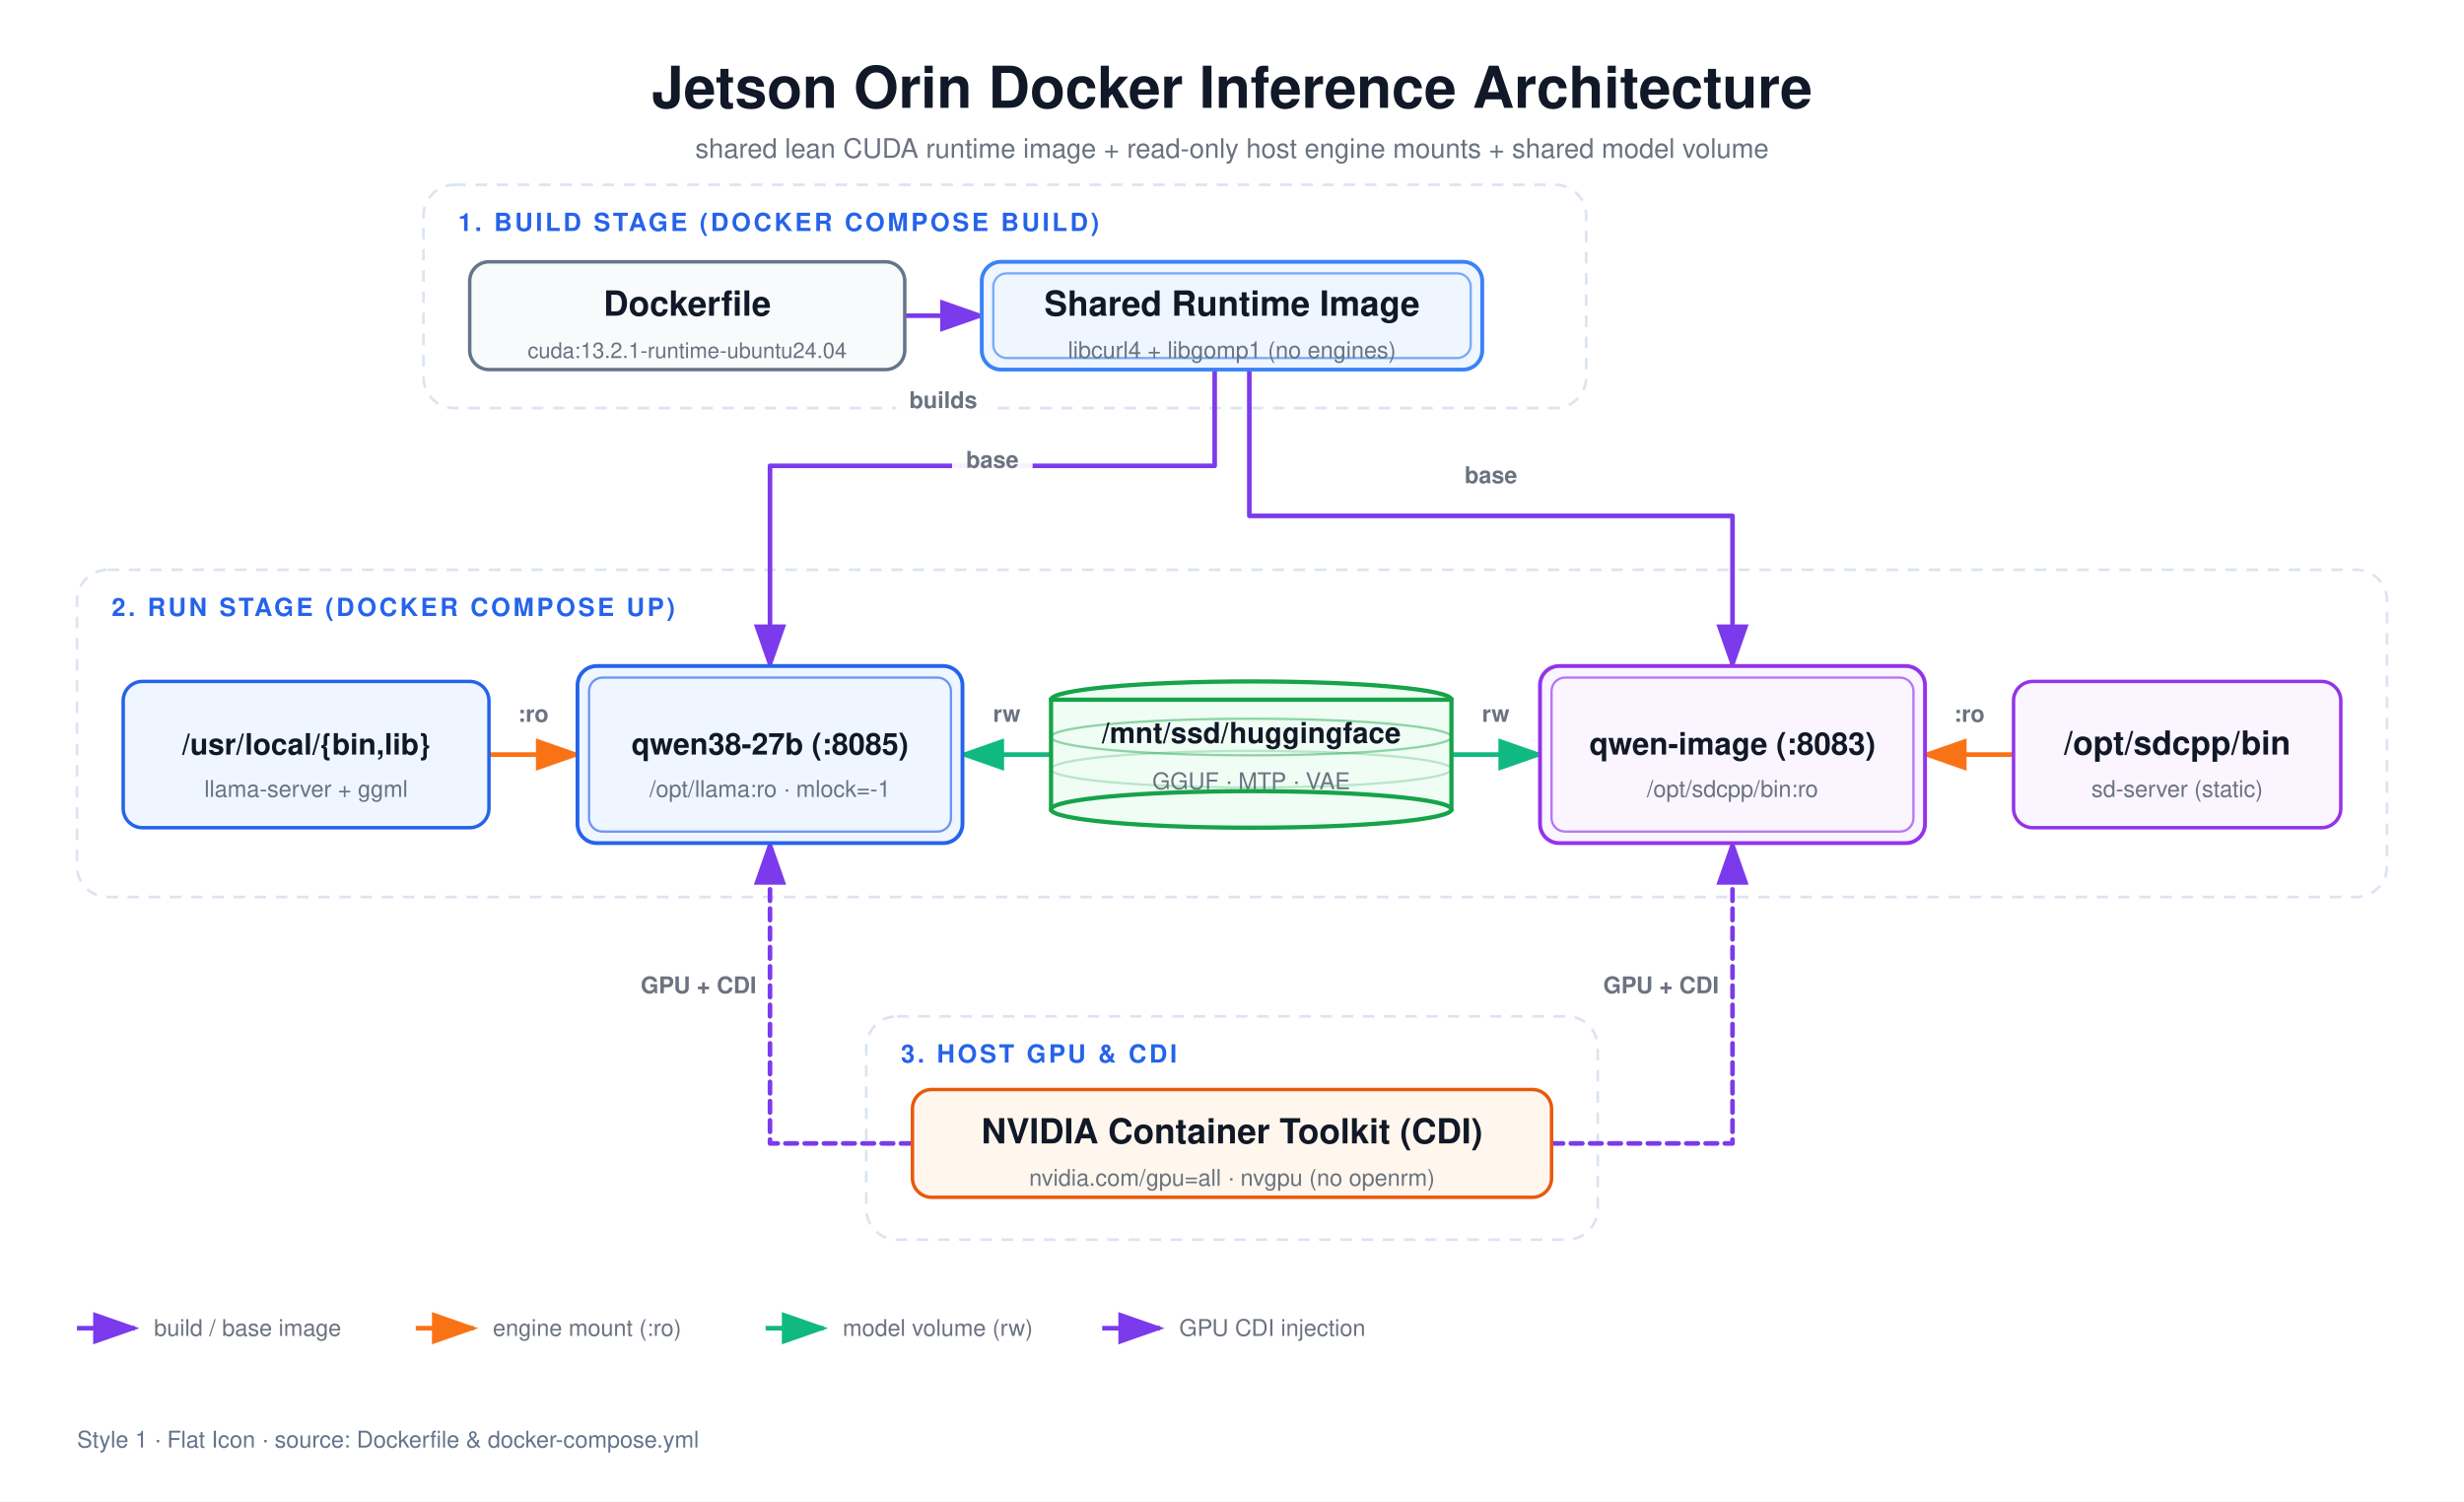
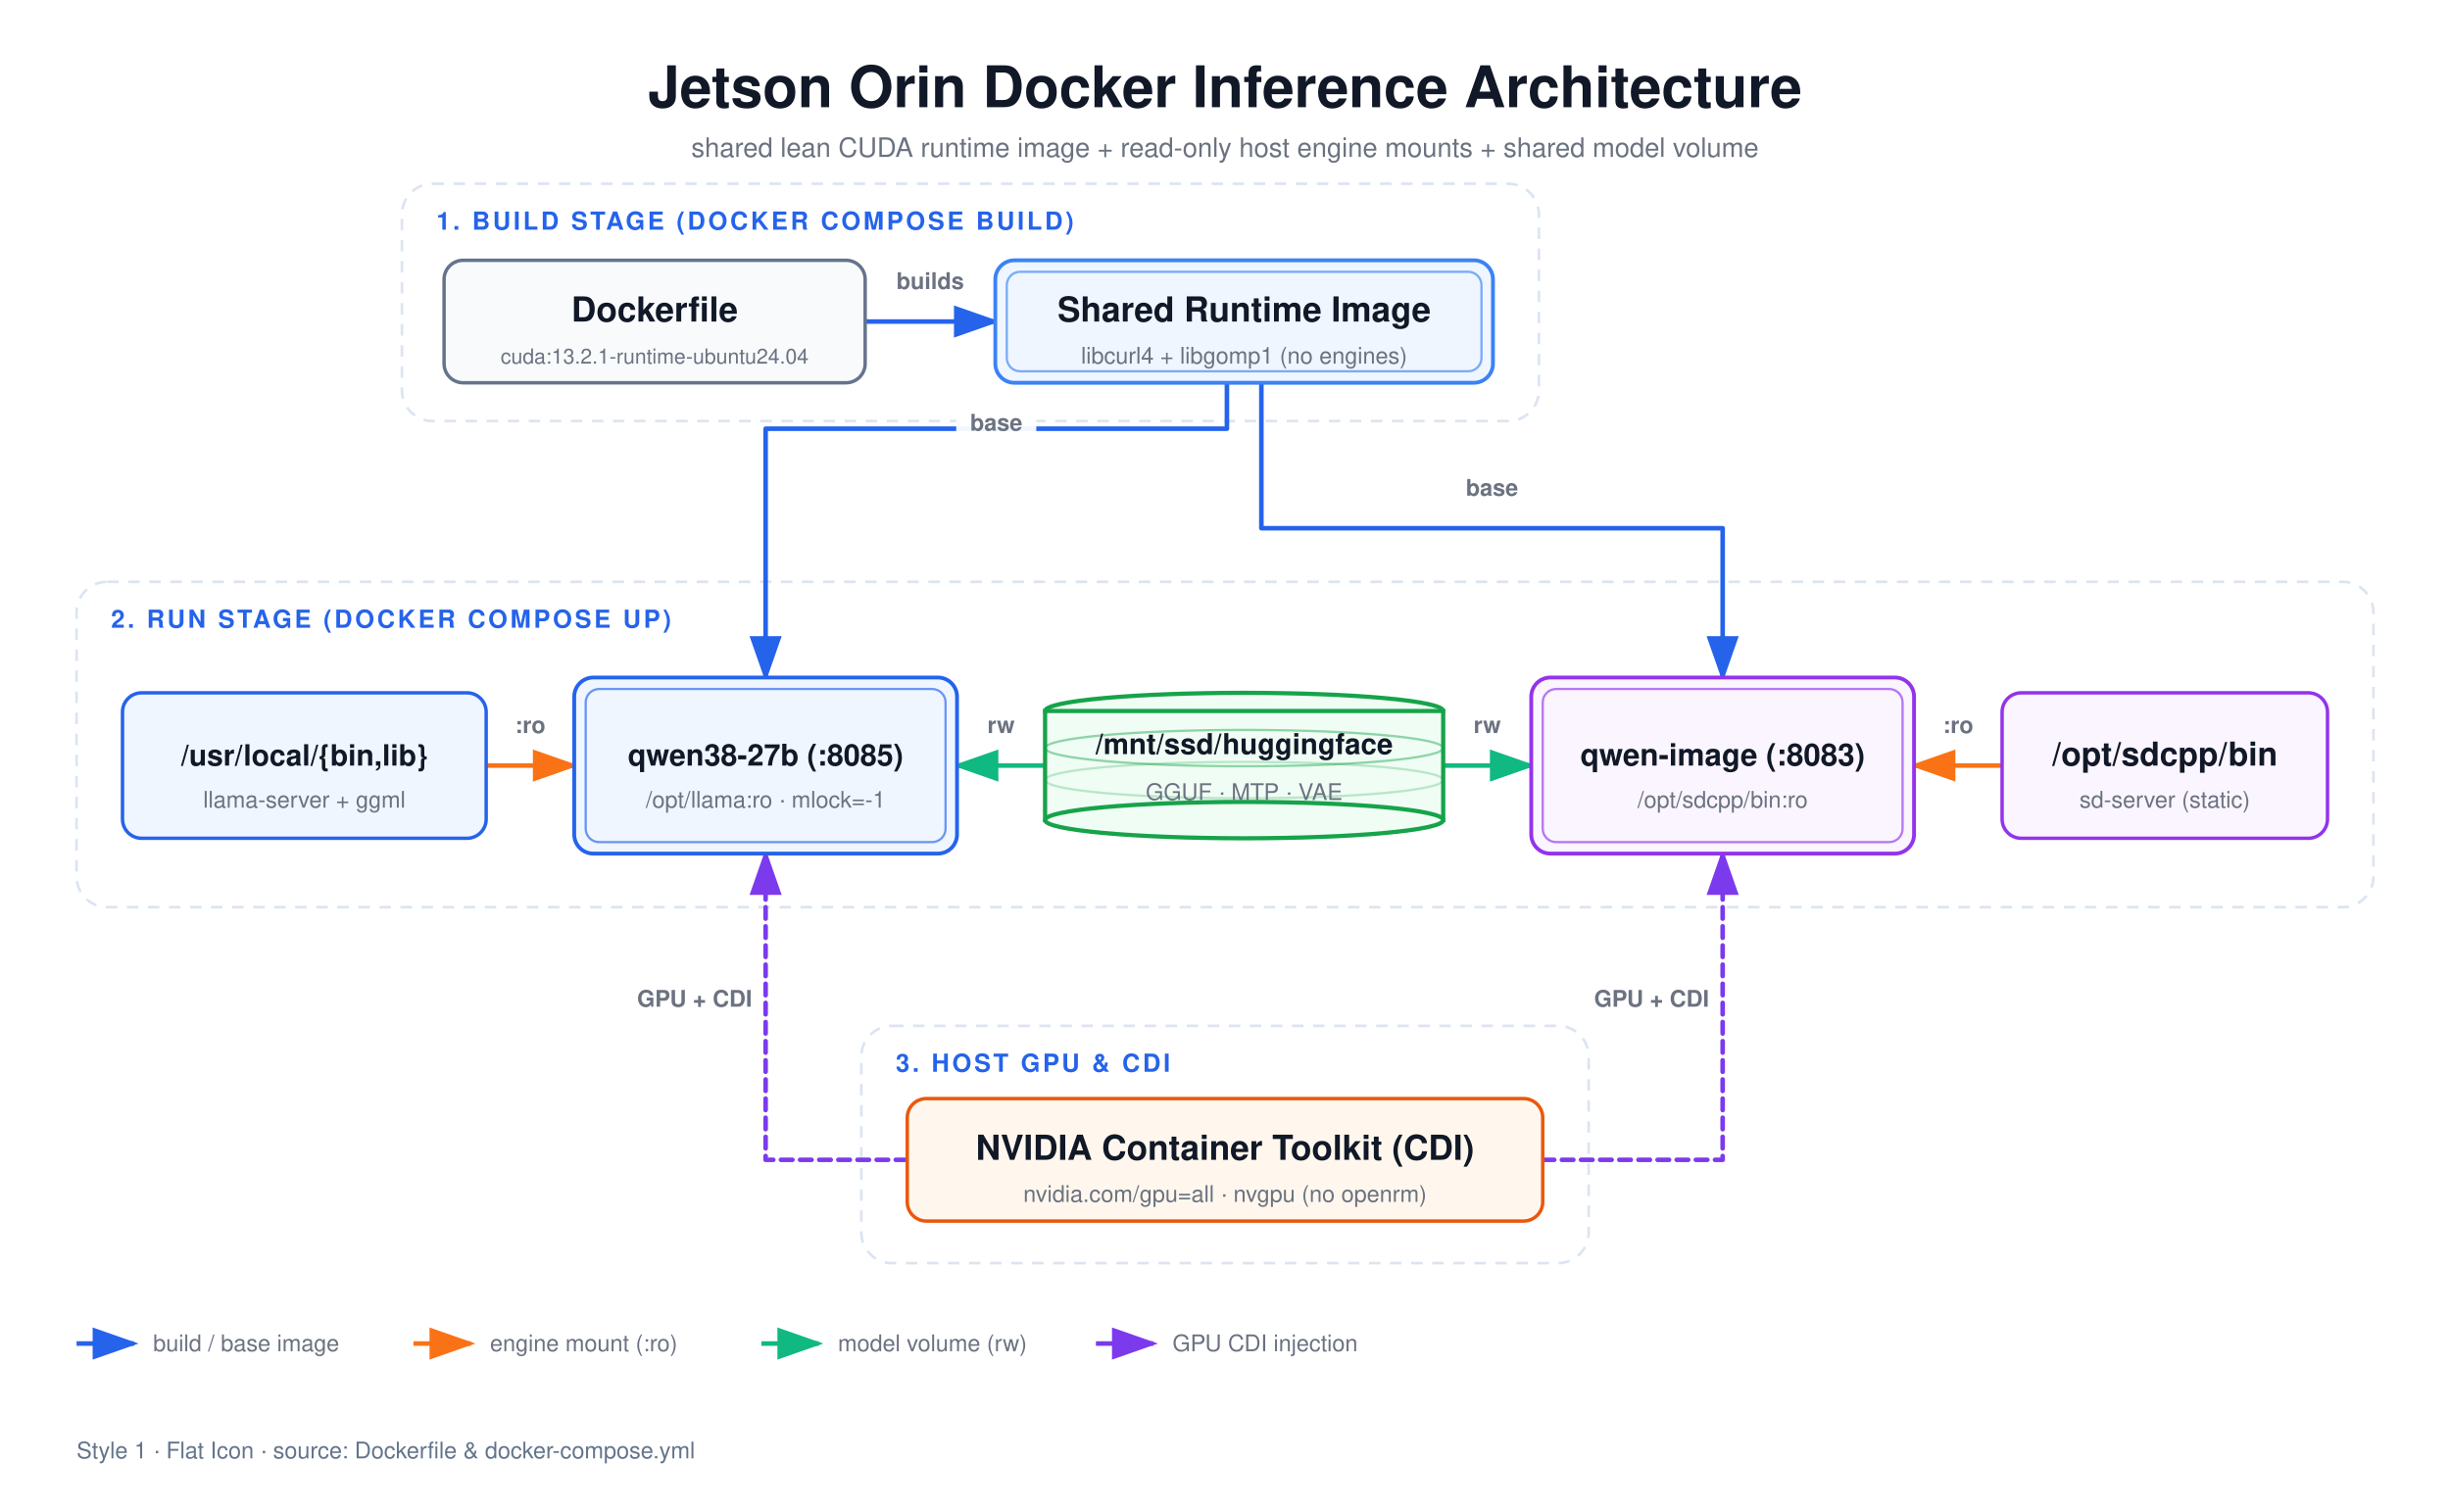
- <svg xmlns="http://www.w3.org/2000/svg" viewBox="0 0 1280 780" width="1280" height="780" data-generator="fireworks-tech-graph" data-schema-version="1" data-text-metrics="heuristic-v1" data-style-id="1" data-visual-theme="Flat Icon" data-diagram-type="architecture" data-motion-scene="" data-semantic-profile="generic" data-semantic-valid="true" data-quality-profile="showcase" data-max-bends-per-edge="2" data-max-total-bends="8" data-max-route-stretch="1.35" data-max-bridged-crossings="0" data-min-node-gap="40.0" data-min-container-gutter="20.0" data-min-label-clearance="4.0" data-min-segment-length="16.0">
+ <svg xmlns="http://www.w3.org/2000/svg" viewBox="0 0 1280 790" width="1280" height="790" data-generator="fireworks-tech-graph" data-schema-version="1" data-text-metrics="heuristic-v1" data-style-id="1" data-visual-theme="Flat Icon" data-diagram-type="architecture" data-motion-scene="" data-semantic-profile="generic" data-semantic-valid="true" data-quality-profile="showcase" data-max-bends-per-edge="2" data-max-total-bends="8" data-max-route-stretch="1.35" data-max-bridged-crossings="0" data-min-node-gap="40.0" data-min-container-gutter="20.0" data-min-label-clearance="4.0" data-min-segment-length="16.0">
  <defs>
    <marker id="arrowA" markerWidth="10" markerHeight="7" refX="9" refY="3.5" orient="auto">
      <polygon points="0 0, 10 3.5, 0 7" fill="#7c3aed" />
    </marker>
    <marker id="arrowB" markerWidth="10" markerHeight="7" refX="9" refY="3.5" orient="auto">
      <polygon points="0 0, 10 3.5, 0 7" fill="#10b981" />
    </marker>
    <marker id="arrowC" markerWidth="10" markerHeight="7" refX="9" refY="3.5" orient="auto">
      <polygon points="0 0, 10 3.5, 0 7" fill="#2563eb" />
    </marker>
    <marker id="arrowE" markerWidth="10" markerHeight="7" refX="9" refY="3.5" orient="auto">
      <polygon points="0 0, 10 3.5, 0 7" fill="#f97316" />
    </marker>
    <marker id="arrowF" markerWidth="10" markerHeight="7" refX="9" refY="3.5" orient="auto">
      <polygon points="0 0, 10 3.5, 0 7" fill="#7c3aed" />
    </marker>
    <marker id="arrowG" markerWidth="10" markerHeight="7" refX="9" refY="3.5" orient="auto">
      <polygon points="0 0, 10 3.5, 0 7" fill="#ef4444" />
    </marker>
    <marker id="arrowH" markerWidth="10" markerHeight="7" refX="9" refY="3.5" orient="auto">
      <polygon points="0 0, 10 3.5, 0 7" fill="#6b7280" />
    </marker>
    <filter id="shadowSoft" x="-20%" y="-20%" width="140%" height="160%">
      <feDropShadow dx="0" dy="3" stdDeviation="6" flood-color="#0f172a" flood-opacity="0.12" />
    </filter>
    <filter id="shadowGlass" x="-20%" y="-20%" width="140%" height="160%">
      <feDropShadow dx="0" dy="10" stdDeviation="16" flood-color="#020617" flood-opacity="0.28" />
    </filter>
    <style>
    text { font-family: 'Helvetica Neue', Helvetica, Arial, 'PingFang SC', 'Noto Sans CJK SC', 'Microsoft YaHei', 'Microsoft JhengHei', 'SimHei', sans-serif; }
    .title { font-size: 30px; font-weight: 700; fill: #111827; }
    .subtitle { font-size: 14px; font-weight: 500; fill: #6b7280; }
    .section { font-size: 13px; font-weight: 700; fill: #2563eb; letter-spacing: 1.4px; }
    .section-sub { font-size: 12px; font-weight: 500; fill: #64748b; }
    .node-title { font-weight: 700; fill: #111827; }
    .node-sub { font-weight: 500; fill: #6b7280; }
    .node-type { font-size: 12px; font-weight: 700; fill: #64748b; letter-spacing: 0.08em; }
    .arrow-label { font-size: 12px; font-weight: 600; fill: #6b7280; }
    .legend { font-size: 12px; font-weight: 500; fill: #6b7280; }
    .footnote { font-size: 12px; font-weight: 500; fill: #64748b; }
    .metric-label { font-size: 8.5px; font-weight: 700; fill: #64748b; text-transform: uppercase; }
    .metric-value { font-size: 9.5px; font-weight: 700; fill: #111827; }
    </style>
  </defs>
-   <rect data-graph-role="background" width="1280.0" height="780.0" fill="#ffffff" />
+   <rect data-graph-role="background" width="1280.0" height="790.0" fill="#ffffff" />
  <text x="640.0" y="56" text-anchor="middle" class="title">Jetson Orin Docker Inference Architecture</text>
  <text x="640.0" y="82" text-anchor="middle" class="subtitle">shared lean CUDA runtime image + read-only host engine mounts + shared model volume</text>
-   <g id="build-stage" data-graph-role="container" data-container-id="build-stage" data-semantic-role="boundary" data-graph-bounds="220,96,824,212">
-     <rect data-graph-role="container" x="220.0" y="96.0" width="604.0" height="116.0" rx="16.0" fill="none" stroke="#dbe5f1" stroke-width="1.4" stroke-dasharray="6 5" />
-     <text x="238.0" y="120.0" class="section">1. BUILD STAGE (DOCKER COMPOSE BUILD)</text>
-     <rect id="build-stage-header" data-graph-role="reserved" data-reserved-kind="container-header" x="228" y="102" width="287.66" height="30" fill="none" stroke="none" />
+   <g id="build-stage" data-graph-role="container" data-container-id="build-stage" data-semantic-role="boundary" data-graph-bounds="210,96,804,220">
+     <rect data-graph-role="container" x="210.0" y="96.0" width="594.0" height="124.0" rx="16.0" fill="none" stroke="#dbe5f1" stroke-width="1.4" stroke-dasharray="6 5" />
+     <text x="228.0" y="120.0" class="section">1. BUILD STAGE (DOCKER COMPOSE BUILD)</text>
+     <rect id="build-stage-header" data-graph-role="reserved" data-reserved-kind="container-header" x="218" y="102" width="287.66" height="30" fill="none" stroke="none" />
  </g>
-   <g id="runtime-plane" data-graph-role="container" data-container-id="runtime-plane" data-semantic-role="boundary" data-graph-bounds="40,296,1240,466">
-     <rect data-graph-role="container" x="40.0" y="296.0" width="1200.0" height="170.0" rx="16.0" fill="none" stroke="#dbe5f1" stroke-width="1.4" stroke-dasharray="6 5" />
-     <text x="58.0" y="320.0" class="section">2. RUN STAGE (DOCKER COMPOSE UP)</text>
-     <rect id="runtime-plane-header" data-graph-role="reserved" data-reserved-kind="container-header" x="48" y="302" width="256.72" height="30" fill="none" stroke="none" />
+   <g id="runtime-plane" data-graph-role="container" data-container-id="runtime-plane" data-semantic-role="boundary" data-graph-bounds="40,304,1240,474">
+     <rect data-graph-role="container" x="40.0" y="304.0" width="1200.0" height="170.0" rx="16.0" fill="none" stroke="#dbe5f1" stroke-width="1.4" stroke-dasharray="6 5" />
+     <text x="58.0" y="328.0" class="section">2. RUN STAGE (DOCKER COMPOSE UP)</text>
+     <rect id="runtime-plane-header" data-graph-role="reserved" data-reserved-kind="container-header" x="48" y="310" width="256.72" height="30" fill="none" stroke="none" />
  </g>
-   <g id="nvidia-plane" data-graph-role="container" data-container-id="nvidia-plane" data-semantic-role="boundary" data-graph-bounds="450,528,830,644">
-     <rect data-graph-role="container" x="450.0" y="528.0" width="380.0" height="116.0" rx="16.0" fill="none" stroke="#dbe5f1" stroke-width="1.4" stroke-dasharray="6 5" />
-     <text x="468.0" y="552.0" class="section">3. HOST GPU &amp; CDI</text>
-     <rect id="nvidia-plane-header" data-graph-role="reserved" data-reserved-kind="container-header" x="458" y="534" width="143.1" height="30" fill="none" stroke="none" />
+   <g id="nvidia-plane" data-graph-role="container" data-container-id="nvidia-plane" data-semantic-role="boundary" data-graph-bounds="450,536,830,660">
+     <rect data-graph-role="container" x="450.0" y="536.0" width="380.0" height="124.0" rx="16.0" fill="none" stroke="#dbe5f1" stroke-width="1.4" stroke-dasharray="6 5" />
+     <text x="468.0" y="560.0" class="section">3. HOST GPU &amp; CDI</text>
+     <rect id="nvidia-plane-header" data-graph-role="reserved" data-reserved-kind="container-header" x="458" y="542" width="143.1" height="30" fill="none" stroke="none" />
  </g>
-   <path id="b-image-to-qwen-image" data-graph-role="edge" data-edge-id="b-image-to-qwen-image" data-source="runtime-image" data-target="svc-qwen-image" data-edge-kind="flow" data-topic-id="" data-flow="control" data-motion-role="" data-motion-stage="" data-motion-order="" data-protocol="" data-via="" data-critical-path-id="" data-critical-hop="" data-critical-hops="" data-critical="false" data-bends="2" data-route-stretch="1.0" data-bridges="" d="M 649,192 L 649,268 L 900,268 L 900,346" fill="none" stroke="#7c3aed" stroke-width="2.4" stroke-linecap="round" stroke-linejoin="round" marker-end="url(#arrowA)" />
-   <path id="build-image" data-graph-role="edge" data-edge-id="build-image" data-source="dockerfile" data-target="runtime-image" data-edge-kind="flow" data-topic-id="" data-flow="control" data-motion-role="" data-motion-stage="" data-motion-order="" data-protocol="" data-via="" data-critical-path-id="" data-critical-hop="" data-critical-hops="" data-critical="false" data-bends="0" data-route-stretch="1.0" data-bridges="" d="M 470,164 L 510,164" fill="none" stroke="#7c3aed" stroke-width="2.4" stroke-linecap="round" stroke-linejoin="round" marker-end="url(#arrowA)" />
-   <path id="a-image-to-qwen38" data-graph-role="edge" data-edge-id="a-image-to-qwen38" data-source="runtime-image" data-target="svc-qwen38" data-edge-kind="flow" data-topic-id="" data-flow="control" data-motion-role="" data-motion-stage="" data-motion-order="" data-protocol="" data-via="" data-critical-path-id="" data-critical-hop="" data-critical-hops="" data-critical="false" data-bends="2" data-route-stretch="1.0" data-bridges="" d="M 631,192 L 631,242 L 400,242 L 400,346" fill="none" stroke="#7c3aed" stroke-width="2.4" stroke-linecap="round" stroke-linejoin="round" marker-end="url(#arrowA)" />
-   <path id="mount-llama" data-graph-role="edge" data-edge-id="mount-llama" data-source="host-llama" data-target="svc-qwen38" data-edge-kind="flow" data-topic-id="" data-flow="data" data-motion-role="" data-motion-stage="" data-motion-order="" data-protocol="" data-via="" data-critical-path-id="" data-critical-hop="" data-critical-hops="" data-critical="false" data-bends="0" data-route-stretch="1.0" data-bridges="" d="M 254,392 L 300,392" fill="none" stroke="#f97316" stroke-width="2.4" stroke-linecap="round" stroke-linejoin="round" marker-end="url(#arrowE)" />
-   <path id="mount-models-qwen38" data-graph-role="edge" data-edge-id="mount-models-qwen38" data-source="host-models" data-target="svc-qwen38" data-edge-kind="flow" data-topic-id="" data-flow="write" data-motion-role="" data-motion-stage="" data-motion-order="" data-protocol="" data-via="" data-critical-path-id="" data-critical-hop="" data-critical-hops="" data-critical="false" data-bends="0" data-route-stretch="1.0" data-bridges="" d="M 546,392 L 500,392" fill="none" stroke="#10b981" stroke-width="2.4" stroke-linecap="round" stroke-linejoin="round" marker-end="url(#arrowB)" />
-   <path id="mount-models-qwen-image" data-graph-role="edge" data-edge-id="mount-models-qwen-image" data-source="host-models" data-target="svc-qwen-image" data-edge-kind="flow" data-topic-id="" data-flow="write" data-motion-role="" data-motion-stage="" data-motion-order="" data-protocol="" data-via="" data-critical-path-id="" data-critical-hop="" data-critical-hops="" data-critical="false" data-bends="0" data-route-stretch="1.0" data-bridges="" d="M 754,392 L 800,392" fill="none" stroke="#10b981" stroke-width="2.4" stroke-linecap="round" stroke-linejoin="round" marker-end="url(#arrowB)" />
-   <path id="mount-sdcpp" data-graph-role="edge" data-edge-id="mount-sdcpp" data-source="host-sdcpp" data-target="svc-qwen-image" data-edge-kind="flow" data-topic-id="" data-flow="data" data-motion-role="" data-motion-stage="" data-motion-order="" data-protocol="" data-via="" data-critical-path-id="" data-critical-hop="" data-critical-hops="" data-critical="false" data-bends="0" data-route-stretch="1.0" data-bridges="" d="M 1046,392 L 1000,392" fill="none" stroke="#f97316" stroke-width="2.4" stroke-linecap="round" stroke-linejoin="round" marker-end="url(#arrowE)" />
-   <path id="inject-gpu-qwen38" data-graph-role="edge" data-edge-id="inject-gpu-qwen38" data-source="host-nvidia" data-target="svc-qwen38" data-edge-kind="flow" data-topic-id="" data-flow="async" data-motion-role="" data-motion-stage="" data-motion-order="" data-protocol="" data-via="" data-critical-path-id="" data-critical-hop="" data-critical-hops="" data-critical="false" data-bends="1" data-route-stretch="1.0" data-bridges="" d="M 474,594 L 400,594 L 400,438" fill="none" stroke="#7c3aed" stroke-width="2.4" stroke-linecap="round" stroke-linejoin="round" marker-end="url(#arrowA)" stroke-dasharray="6,4" />
-   <path id="inject-gpu-qwen-image" data-graph-role="edge" data-edge-id="inject-gpu-qwen-image" data-source="host-nvidia" data-target="svc-qwen-image" data-edge-kind="flow" data-topic-id="" data-flow="async" data-motion-role="" data-motion-stage="" data-motion-order="" data-protocol="" data-via="" data-critical-path-id="" data-critical-hop="" data-critical-hops="" data-critical="false" data-bends="1" data-route-stretch="1.0" data-bridges="" d="M 806,594 L 900,594 L 900,438" fill="none" stroke="#7c3aed" stroke-width="2.4" stroke-linecap="round" stroke-linejoin="round" marker-end="url(#arrowA)" stroke-dasharray="6,4" />
-   <g id="node-dockerfile" data-graph-role="node" data-node-id="dockerfile" data-semantic-role="rect" data-motion-role="" data-motion-stage="" data-motion-order="" data-parent="" data-deployment-id="" data-topic-id="" data-span-id="" data-station-order="" data-status="" data-start-ms="" data-duration-ms="" data-parent-span="" data-graph-bounds="244,136,470,192">
-     <rect x="244.0" y="136.0" width="226.0" height="56.0" rx="10.0" fill="#f8fafc" stroke="#64748b" stroke-width="1.8" />
-     <text data-text-role="title" data-full-text="Dockerfile" data-text-max-width="202.0" x="357.0" y="164.0" text-anchor="middle" class="node-title" font-size="18">Dockerfile</text>
-     <text data-text-role="subtitle" data-full-text="cuda:13.2.1-runtime-ubuntu24.04" data-text-max-width="202.0" x="357.0" y="186.0" text-anchor="middle" class="node-sub" font-size="11.21">cuda:13.2.1-runtime-ubuntu24.04</text>
+   <path id="b-image-to-qwen-image" data-graph-role="edge" data-edge-id="b-image-to-qwen-image" data-source="runtime-image" data-target="svc-qwen-image" data-edge-kind="flow" data-topic-id="" data-flow="read" data-motion-role="" data-motion-stage="" data-motion-order="" data-protocol="" data-via="" data-critical-path-id="" data-critical-hop="" data-critical-hops="" data-critical="false" data-bends="2" data-route-stretch="1.0" data-bridges="" d="M 659,200 L 659,276 L 900,276 L 900,354" fill="none" stroke="#2563eb" stroke-width="2.4" stroke-linecap="round" stroke-linejoin="round" marker-end="url(#arrowC)" />
+   <path id="build-image" data-graph-role="edge" data-edge-id="build-image" data-source="dockerfile" data-target="runtime-image" data-edge-kind="flow" data-topic-id="" data-flow="read" data-motion-role="" data-motion-stage="" data-motion-order="" data-protocol="" data-via="" data-critical-path-id="" data-critical-hop="" data-critical-hops="" data-critical="false" data-bends="0" data-route-stretch="1.0" data-bridges="" d="M 452,168 L 520,168" fill="none" stroke="#2563eb" stroke-width="2.4" stroke-linecap="round" stroke-linejoin="round" marker-end="url(#arrowC)" />
+   <path id="a-image-to-qwen38" data-graph-role="edge" data-edge-id="a-image-to-qwen38" data-source="runtime-image" data-target="svc-qwen38" data-edge-kind="flow" data-topic-id="" data-flow="read" data-motion-role="" data-motion-stage="" data-motion-order="" data-protocol="" data-via="" data-critical-path-id="" data-critical-hop="" data-critical-hops="" data-critical="false" data-bends="2" data-route-stretch="1.0" data-bridges="" d="M 641,200 L 641,224 L 400,224 L 400,354" fill="none" stroke="#2563eb" stroke-width="2.4" stroke-linecap="round" stroke-linejoin="round" marker-end="url(#arrowC)" />
+   <path id="mount-llama" data-graph-role="edge" data-edge-id="mount-llama" data-source="host-llama" data-target="svc-qwen38" data-edge-kind="flow" data-topic-id="" data-flow="data" data-motion-role="" data-motion-stage="" data-motion-order="" data-protocol="" data-via="" data-critical-path-id="" data-critical-hop="" data-critical-hops="" data-critical="false" data-bends="0" data-route-stretch="1.0" data-bridges="" d="M 254,400 L 300,400" fill="none" stroke="#f97316" stroke-width="2.4" stroke-linecap="round" stroke-linejoin="round" marker-end="url(#arrowE)" />
+   <path id="mount-models-qwen38" data-graph-role="edge" data-edge-id="mount-models-qwen38" data-source="host-models" data-target="svc-qwen38" data-edge-kind="flow" data-topic-id="" data-flow="write" data-motion-role="" data-motion-stage="" data-motion-order="" data-protocol="" data-via="" data-critical-path-id="" data-critical-hop="" data-critical-hops="" data-critical="false" data-bends="0" data-route-stretch="1.0" data-bridges="" d="M 546,400 L 500,400" fill="none" stroke="#10b981" stroke-width="2.4" stroke-linecap="round" stroke-linejoin="round" marker-end="url(#arrowB)" />
+   <path id="mount-models-qwen-image" data-graph-role="edge" data-edge-id="mount-models-qwen-image" data-source="host-models" data-target="svc-qwen-image" data-edge-kind="flow" data-topic-id="" data-flow="write" data-motion-role="" data-motion-stage="" data-motion-order="" data-protocol="" data-via="" data-critical-path-id="" data-critical-hop="" data-critical-hops="" data-critical="false" data-bends="0" data-route-stretch="1.0" data-bridges="" d="M 754,400 L 800,400" fill="none" stroke="#10b981" stroke-width="2.4" stroke-linecap="round" stroke-linejoin="round" marker-end="url(#arrowB)" />
+   <path id="mount-sdcpp" data-graph-role="edge" data-edge-id="mount-sdcpp" data-source="host-sdcpp" data-target="svc-qwen-image" data-edge-kind="flow" data-topic-id="" data-flow="data" data-motion-role="" data-motion-stage="" data-motion-order="" data-protocol="" data-via="" data-critical-path-id="" data-critical-hop="" data-critical-hops="" data-critical="false" data-bends="0" data-route-stretch="1.0" data-bridges="" d="M 1046,400 L 1000,400" fill="none" stroke="#f97316" stroke-width="2.4" stroke-linecap="round" stroke-linejoin="round" marker-end="url(#arrowE)" />
+   <path id="inject-gpu-qwen38" data-graph-role="edge" data-edge-id="inject-gpu-qwen38" data-source="host-nvidia" data-target="svc-qwen38" data-edge-kind="flow" data-topic-id="" data-flow="async" data-motion-role="" data-motion-stage="" data-motion-order="" data-protocol="" data-via="" data-critical-path-id="" data-critical-hop="" data-critical-hops="" data-critical="false" data-bends="1" data-route-stretch="1.0" data-bridges="" d="M 474,606 L 400,606 L 400,446" fill="none" stroke="#7c3aed" stroke-width="2.4" stroke-linecap="round" stroke-linejoin="round" marker-end="url(#arrowA)" stroke-dasharray="6,4" />
+   <path id="inject-gpu-qwen-image" data-graph-role="edge" data-edge-id="inject-gpu-qwen-image" data-source="host-nvidia" data-target="svc-qwen-image" data-edge-kind="flow" data-topic-id="" data-flow="async" data-motion-role="" data-motion-stage="" data-motion-order="" data-protocol="" data-via="" data-critical-path-id="" data-critical-hop="" data-critical-hops="" data-critical="false" data-bends="1" data-route-stretch="1.0" data-bridges="" d="M 806,606 L 900,606 L 900,446" fill="none" stroke="#7c3aed" stroke-width="2.4" stroke-linecap="round" stroke-linejoin="round" marker-end="url(#arrowA)" stroke-dasharray="6,4" />
+   <g id="node-dockerfile" data-graph-role="node" data-node-id="dockerfile" data-semantic-role="rect" data-motion-role="" data-motion-stage="" data-motion-order="" data-parent="" data-deployment-id="" data-topic-id="" data-span-id="" data-station-order="" data-status="" data-start-ms="" data-duration-ms="" data-parent-span="" data-graph-bounds="232,136,452,200">
+     <rect x="232.0" y="136.0" width="220.0" height="64.0" rx="10.0" fill="#f8fafc" stroke="#64748b" stroke-width="1.8" />
+     <text data-text-role="title" data-full-text="Dockerfile" data-text-max-width="196.0" x="342.0" y="168.0" text-anchor="middle" class="node-title" font-size="18">Dockerfile</text>
+     <text data-text-role="subtitle" data-full-text="cuda:13.2.1-runtime-ubuntu24.04" data-text-max-width="196.0" x="342.0" y="190.0" text-anchor="middle" class="node-sub" font-size="10.88">cuda:13.2.1-runtime-ubuntu24.04</text>
  </g>
-   <g id="node-runtime-image" data-graph-role="node" data-node-id="runtime-image" data-semantic-role="double_rect" data-motion-role="" data-motion-stage="" data-motion-order="" data-parent="" data-deployment-id="" data-topic-id="" data-span-id="" data-station-order="" data-status="" data-start-ms="" data-duration-ms="" data-parent-span="" data-graph-bounds="510,136,770,192">
-     <rect x="510.0" y="136.0" width="260.0" height="56.0" rx="10.0" fill="#eff6ff" stroke="#3b82f6" stroke-width="2.0" />
-     <rect x="516.0" y="142.0" width="248.0" height="44.0" rx="7.0" fill="none" stroke="#3b82f6" stroke-width="1.2" opacity="0.65" />
-     <text data-text-role="title" data-full-text="Shared Runtime Image" data-text-max-width="228.0" x="640.0" y="164.0" text-anchor="middle" class="node-title" font-size="18">Shared Runtime Image</text>
-     <text data-text-role="subtitle" data-full-text="libcurl4 + libgomp1 (no engines)" data-text-max-width="228.0" x="640.0" y="186.0" text-anchor="middle" class="node-sub" font-size="12">libcurl4 + libgomp1 (no engines)</text>
+   <g id="node-runtime-image" data-graph-role="node" data-node-id="runtime-image" data-semantic-role="double_rect" data-motion-role="" data-motion-stage="" data-motion-order="" data-parent="" data-deployment-id="" data-topic-id="" data-span-id="" data-station-order="" data-status="" data-start-ms="" data-duration-ms="" data-parent-span="" data-graph-bounds="520,136,780,200">
+     <rect x="520.0" y="136.0" width="260.0" height="64.0" rx="10.0" fill="#eff6ff" stroke="#3b82f6" stroke-width="2.0" />
+     <rect x="526.0" y="142.0" width="248.0" height="52.0" rx="7.0" fill="none" stroke="#3b82f6" stroke-width="1.2" opacity="0.65" />
+     <text data-text-role="title" data-full-text="Shared Runtime Image" data-text-max-width="228.0" x="650.0" y="168.0" text-anchor="middle" class="node-title" font-size="18">Shared Runtime Image</text>
+     <text data-text-role="subtitle" data-full-text="libcurl4 + libgomp1 (no engines)" data-text-max-width="228.0" x="650.0" y="190.0" text-anchor="middle" class="node-sub" font-size="12">libcurl4 + libgomp1 (no engines)</text>
  </g>
-   <g id="node-host-llama" data-graph-role="node" data-node-id="host-llama" data-semantic-role="rect" data-motion-role="" data-motion-stage="" data-motion-order="" data-parent="" data-deployment-id="" data-topic-id="" data-span-id="" data-station-order="" data-status="" data-start-ms="" data-duration-ms="" data-parent-span="" data-graph-bounds="64,354,254,430">
-     <rect x="64.0" y="354.0" width="190.0" height="76.0" rx="10.0" fill="#eff6ff" stroke="#2563eb" stroke-width="1.8" />
-     <text data-text-role="title" data-full-text="/usr/local/{bin,lib}" data-text-max-width="166.0" x="159.0" y="392.0" text-anchor="middle" class="node-title" font-size="15.3">/usr/local/{bin,lib}</text>
-     <text data-text-role="subtitle" data-full-text="llama-server + ggml" data-text-max-width="166.0" x="159.0" y="414.0" text-anchor="middle" class="node-sub" font-size="12">llama-server + ggml</text>
+   <g id="node-host-llama" data-graph-role="node" data-node-id="host-llama" data-semantic-role="rect" data-motion-role="" data-motion-stage="" data-motion-order="" data-parent="" data-deployment-id="" data-topic-id="" data-span-id="" data-station-order="" data-status="" data-start-ms="" data-duration-ms="" data-parent-span="" data-graph-bounds="64,362,254,438">
+     <rect x="64.0" y="362.0" width="190.0" height="76.0" rx="10.0" fill="#eff6ff" stroke="#2563eb" stroke-width="1.8" />
+     <text data-text-role="title" data-full-text="/usr/local/{bin,lib}" data-text-max-width="166.0" x="159.0" y="400.0" text-anchor="middle" class="node-title" font-size="15.3">/usr/local/{bin,lib}</text>
+     <text data-text-role="subtitle" data-full-text="llama-server + ggml" data-text-max-width="166.0" x="159.0" y="422.0" text-anchor="middle" class="node-sub" font-size="12">llama-server + ggml</text>
  </g>
-   <g id="node-svc-qwen38" data-graph-role="node" data-node-id="svc-qwen38" data-semantic-role="double_rect" data-motion-role="" data-motion-stage="" data-motion-order="" data-parent="" data-deployment-id="" data-topic-id="" data-span-id="" data-station-order="" data-status="" data-start-ms="" data-duration-ms="" data-parent-span="" data-graph-bounds="300,346,500,438">
-     <rect x="300.0" y="346.0" width="200.0" height="92.0" rx="10.0" fill="#eff6ff" stroke="#2563eb" stroke-width="2.0" />
-     <rect x="306.0" y="352.0" width="188.0" height="80.0" rx="7.0" fill="none" stroke="#2563eb" stroke-width="1.2" opacity="0.65" />
-     <text data-text-role="title" data-full-text="qwen38-27b (:8085)" data-text-max-width="168.0" x="400.0" y="392.0" text-anchor="middle" class="node-title" font-size="15.61">qwen38-27b (:8085)</text>
-     <text data-text-role="subtitle" data-full-text="/opt/llama:ro · mlock=-1" data-text-max-width="168.0" x="400.0" y="414.0" text-anchor="middle" class="node-sub" font-size="12">/opt/llama:ro · mlock=-1</text>
+   <g id="node-svc-qwen38" data-graph-role="node" data-node-id="svc-qwen38" data-semantic-role="double_rect" data-motion-role="" data-motion-stage="" data-motion-order="" data-parent="" data-deployment-id="" data-topic-id="" data-span-id="" data-station-order="" data-status="" data-start-ms="" data-duration-ms="" data-parent-span="" data-graph-bounds="300,354,500,446">
+     <rect x="300.0" y="354.0" width="200.0" height="92.0" rx="10.0" fill="#eff6ff" stroke="#2563eb" stroke-width="2.0" />
+     <rect x="306.0" y="360.0" width="188.0" height="80.0" rx="7.0" fill="none" stroke="#2563eb" stroke-width="1.2" opacity="0.65" />
+     <text data-text-role="title" data-full-text="qwen38-27b (:8085)" data-text-max-width="168.0" x="400.0" y="400.0" text-anchor="middle" class="node-title" font-size="15.61">qwen38-27b (:8085)</text>
+     <text data-text-role="subtitle" data-full-text="/opt/llama:ro · mlock=-1" data-text-max-width="168.0" x="400.0" y="422.0" text-anchor="middle" class="node-sub" font-size="12">/opt/llama:ro · mlock=-1</text>
  </g>
-   <g id="node-host-models" data-graph-role="node" data-node-id="host-models" data-semantic-role="cylinder" data-motion-role="" data-motion-stage="" data-motion-order="" data-parent="" data-deployment-id="" data-topic-id="" data-span-id="" data-station-order="" data-status="" data-start-ms="" data-duration-ms="" data-parent-span="" data-graph-bounds="546,354,754,430">
-     <ellipse cx="650.0" cy="363.5" rx="104.0" ry="9.5" fill="#f0fdf4" stroke="#16a34a" stroke-width="2.2" />
-     <rect x="546.0" y="363.5" width="208.0" height="57.0" fill="#f0fdf4" stroke="#16a34a" stroke-width="2.2" />
-     <ellipse cx="650.0" cy="420.5" rx="104.0" ry="9.5" fill="#f0fdf4" stroke="#16a34a" stroke-width="2.2" />
-     <ellipse cx="650.0" cy="382.88" rx="104.0" ry="9.5" fill="none" stroke="#16a34a" stroke-opacity="0.45" stroke-width="1.2" />
-     <ellipse cx="650.0" cy="399.6" rx="104.0" ry="9.5" fill="none" stroke="#16a34a" stroke-opacity="0.25" stroke-width="1.2" />
-     <text data-text-role="title" data-full-text="/mnt/ssd/huggingface" data-text-max-width="184.0" x="650.0" y="386.0" text-anchor="middle" class="node-title" font-size="15.02">/mnt/ssd/huggingface</text>
-     <text data-text-role="subtitle" data-full-text="GGUF · MTP · VAE" data-text-max-width="184.0" x="650.0" y="410.0" text-anchor="middle" class="node-sub" font-size="12">GGUF · MTP · VAE</text>
+   <g id="node-host-models" data-graph-role="node" data-node-id="host-models" data-semantic-role="cylinder" data-motion-role="" data-motion-stage="" data-motion-order="" data-parent="" data-deployment-id="" data-topic-id="" data-span-id="" data-station-order="" data-status="" data-start-ms="" data-duration-ms="" data-parent-span="" data-graph-bounds="546,362,754,438">
+     <ellipse cx="650.0" cy="371.5" rx="104.0" ry="9.5" fill="#f0fdf4" stroke="#16a34a" stroke-width="2.2" />
+     <rect x="546.0" y="371.5" width="208.0" height="57.0" fill="#f0fdf4" stroke="#16a34a" stroke-width="2.2" />
+     <ellipse cx="650.0" cy="428.5" rx="104.0" ry="9.5" fill="#f0fdf4" stroke="#16a34a" stroke-width="2.2" />
+     <ellipse cx="650.0" cy="390.88" rx="104.0" ry="9.5" fill="none" stroke="#16a34a" stroke-opacity="0.45" stroke-width="1.2" />
+     <ellipse cx="650.0" cy="407.6" rx="104.0" ry="9.5" fill="none" stroke="#16a34a" stroke-opacity="0.25" stroke-width="1.2" />
+     <text data-text-role="title" data-full-text="/mnt/ssd/huggingface" data-text-max-width="184.0" x="650.0" y="394.0" text-anchor="middle" class="node-title" font-size="15.02">/mnt/ssd/huggingface</text>
+     <text data-text-role="subtitle" data-full-text="GGUF · MTP · VAE" data-text-max-width="184.0" x="650.0" y="418.0" text-anchor="middle" class="node-sub" font-size="12">GGUF · MTP · VAE</text>
  </g>
-   <g id="node-svc-qwen-image" data-graph-role="node" data-node-id="svc-qwen-image" data-semantic-role="double_rect" data-motion-role="" data-motion-stage="" data-motion-order="" data-parent="" data-deployment-id="" data-topic-id="" data-span-id="" data-station-order="" data-status="" data-start-ms="" data-duration-ms="" data-parent-span="" data-graph-bounds="800,346,1000,438">
-     <rect x="800.0" y="346.0" width="200.0" height="92.0" rx="10.0" fill="#faf5ff" stroke="#9333ea" stroke-width="2.0" />
-     <rect x="806.0" y="352.0" width="188.0" height="80.0" rx="7.0" fill="none" stroke="#9333ea" stroke-width="1.2" opacity="0.65" />
-     <text data-text-role="title" data-full-text="qwen-image (:8083)" data-text-max-width="168.0" x="900.0" y="392.0" text-anchor="middle" class="node-title" font-size="16.03">qwen-image (:8083)</text>
-     <text data-text-role="subtitle" data-full-text="/opt/sdcpp/bin:ro" data-text-max-width="168.0" x="900.0" y="414.0" text-anchor="middle" class="node-sub" font-size="12">/opt/sdcpp/bin:ro</text>
+   <g id="node-svc-qwen-image" data-graph-role="node" data-node-id="svc-qwen-image" data-semantic-role="double_rect" data-motion-role="" data-motion-stage="" data-motion-order="" data-parent="" data-deployment-id="" data-topic-id="" data-span-id="" data-station-order="" data-status="" data-start-ms="" data-duration-ms="" data-parent-span="" data-graph-bounds="800,354,1000,446">
+     <rect x="800.0" y="354.0" width="200.0" height="92.0" rx="10.0" fill="#faf5ff" stroke="#9333ea" stroke-width="2.0" />
+     <rect x="806.0" y="360.0" width="188.0" height="80.0" rx="7.0" fill="none" stroke="#9333ea" stroke-width="1.2" opacity="0.65" />
+     <text data-text-role="title" data-full-text="qwen-image (:8083)" data-text-max-width="168.0" x="900.0" y="400.0" text-anchor="middle" class="node-title" font-size="16.03">qwen-image (:8083)</text>
+     <text data-text-role="subtitle" data-full-text="/opt/sdcpp/bin:ro" data-text-max-width="168.0" x="900.0" y="422.0" text-anchor="middle" class="node-sub" font-size="12">/opt/sdcpp/bin:ro</text>
  </g>
-   <g id="node-host-sdcpp" data-graph-role="node" data-node-id="host-sdcpp" data-semantic-role="rect" data-motion-role="" data-motion-stage="" data-motion-order="" data-parent="" data-deployment-id="" data-topic-id="" data-span-id="" data-station-order="" data-status="" data-start-ms="" data-duration-ms="" data-parent-span="" data-graph-bounds="1046,354,1216,430">
-     <rect x="1046.0" y="354.0" width="170.0" height="76.0" rx="10.0" fill="#faf5ff" stroke="#9333ea" stroke-width="1.8" />
-     <text data-text-role="title" data-full-text="/opt/sdcpp/bin" data-text-max-width="146.0" x="1131.0" y="392.0" text-anchor="middle" class="node-title" font-size="17.19">/opt/sdcpp/bin</text>
-     <text data-text-role="subtitle" data-full-text="sd-server (static)" data-text-max-width="146.0" x="1131.0" y="414.0" text-anchor="middle" class="node-sub" font-size="12">sd-server (static)</text>
+   <g id="node-host-sdcpp" data-graph-role="node" data-node-id="host-sdcpp" data-semantic-role="rect" data-motion-role="" data-motion-stage="" data-motion-order="" data-parent="" data-deployment-id="" data-topic-id="" data-span-id="" data-station-order="" data-status="" data-start-ms="" data-duration-ms="" data-parent-span="" data-graph-bounds="1046,362,1216,438">
+     <rect x="1046.0" y="362.0" width="170.0" height="76.0" rx="10.0" fill="#faf5ff" stroke="#9333ea" stroke-width="1.8" />
+     <text data-text-role="title" data-full-text="/opt/sdcpp/bin" data-text-max-width="146.0" x="1131.0" y="400.0" text-anchor="middle" class="node-title" font-size="17.19">/opt/sdcpp/bin</text>
+     <text data-text-role="subtitle" data-full-text="sd-server (static)" data-text-max-width="146.0" x="1131.0" y="422.0" text-anchor="middle" class="node-sub" font-size="12">sd-server (static)</text>
  </g>
-   <g id="node-host-nvidia" data-graph-role="node" data-node-id="host-nvidia" data-semantic-role="rect" data-motion-role="" data-motion-stage="" data-motion-order="" data-parent="" data-deployment-id="" data-topic-id="" data-span-id="" data-station-order="" data-status="" data-start-ms="" data-duration-ms="" data-parent-span="" data-graph-bounds="474,566,806,622">
-     <rect x="474.0" y="566.0" width="332.0" height="56.0" rx="10.0" fill="#fff7ed" stroke="#ea580c" stroke-width="1.8" />
-     <text data-text-role="title" data-full-text="NVIDIA Container Toolkit (CDI)" data-text-max-width="308.0" x="640.0" y="594.0" text-anchor="middle" class="node-title" font-size="18">NVIDIA Container Toolkit (CDI)</text>
-     <text data-text-role="subtitle" data-full-text="nvidia.com/gpu=all · nvgpu (no openrm)" data-text-max-width="308.0" x="640.0" y="616.0" text-anchor="middle" class="node-sub" font-size="12">nvidia.com/gpu=all · nvgpu (no openrm)</text>
+   <g id="node-host-nvidia" data-graph-role="node" data-node-id="host-nvidia" data-semantic-role="rect" data-motion-role="" data-motion-stage="" data-motion-order="" data-parent="" data-deployment-id="" data-topic-id="" data-span-id="" data-station-order="" data-status="" data-start-ms="" data-duration-ms="" data-parent-span="" data-graph-bounds="474,574,806,638">
+     <rect x="474.0" y="574.0" width="332.0" height="64.0" rx="10.0" fill="#fff7ed" stroke="#ea580c" stroke-width="1.8" />
+     <text data-text-role="title" data-full-text="NVIDIA Container Toolkit (CDI)" data-text-max-width="308.0" x="640.0" y="606.0" text-anchor="middle" class="node-title" font-size="18">NVIDIA Container Toolkit (CDI)</text>
+     <text data-text-role="subtitle" data-full-text="nvidia.com/gpu=all · nvgpu (no openrm)" data-text-max-width="308.0" x="640.0" y="628.0" text-anchor="middle" class="node-sub" font-size="12">nvidia.com/gpu=all · nvgpu (no openrm)</text>
  </g>
-   <g id="build-image-label" data-graph-role="label" data-owner="build-image" data-graph-bounds="465.24,198,514.76,218">
-     <rect x="465.24" y="198.0" width="49.52" height="20" rx="6" fill="#ffffff" opacity="0.94" />
-     <text x="490.0" y="212.0" text-anchor="middle" class="arrow-label">builds</text>
+   <g id="build-image-label" data-graph-role="label" data-owner="build-image" data-graph-bounds="461.24,137,510.76,157">
+     <rect x="461.24" y="137.0" width="49.52" height="20" rx="6" fill="#ffffff" opacity="0.94" />
+     <text x="486.0" y="151.0" text-anchor="middle" class="arrow-label">builds</text>
  </g>
-   <g id="a-image-to-qwen38-label" data-graph-role="label" data-owner="a-image-to-qwen38" data-graph-bounds="494.58,229,536.42,249">
-     <rect x="494.58" y="229.0" width="41.84" height="20" rx="6" fill="#ffffff" opacity="0.94" />
-     <text x="515.5" y="243.0" text-anchor="middle" class="arrow-label">base</text>
+   <g id="a-image-to-qwen38-label" data-graph-role="label" data-owner="a-image-to-qwen38" data-graph-bounds="499.58,211,541.42,231">
+     <rect x="499.58" y="211.0" width="41.84" height="20" rx="6" fill="#ffffff" opacity="0.94" />
+     <text x="520.5" y="225.0" text-anchor="middle" class="arrow-label">base</text>
  </g>
-   <g id="b-image-to-qwen-image-label" data-graph-role="label" data-owner="b-image-to-qwen-image" data-graph-bounds="753.58,237,795.42,257">
-     <rect x="753.58" y="237.0" width="41.84" height="20" rx="6" fill="#ffffff" opacity="0.94" />
-     <text x="774.5" y="251.0" text-anchor="middle" class="arrow-label">base</text>
+   <g id="b-image-to-qwen-image-label" data-graph-role="label" data-owner="b-image-to-qwen-image" data-graph-bounds="758.58,245,800.42,265">
+     <rect x="758.58" y="245.0" width="41.84" height="20" rx="6" fill="#ffffff" opacity="0.94" />
+     <text x="779.5" y="259.0" text-anchor="middle" class="arrow-label">base</text>
  </g>
-   <g id="mount-llama-label" data-graph-role="label" data-owner="mount-llama" data-graph-bounds="259,361,295,381">
-     <rect x="259.0" y="361.0" width="36.0" height="20" rx="6" fill="#ffffff" opacity="0.94" />
-     <text x="277.0" y="375.0" text-anchor="middle" class="arrow-label">:ro</text>
+   <g id="mount-llama-label" data-graph-role="label" data-owner="mount-llama" data-graph-bounds="259,369,295,389">
+     <rect x="259.0" y="369.0" width="36.0" height="20" rx="6" fill="#ffffff" opacity="0.94" />
+     <text x="277.0" y="383.0" text-anchor="middle" class="arrow-label">:ro</text>
  </g>
-   <g id="mount-models-qwen38-label" data-graph-role="label" data-owner="mount-models-qwen38" data-graph-bounds="505,361,541,381">
-     <rect x="505.0" y="361.0" width="36.0" height="20" rx="6" fill="#ffffff" opacity="0.94" />
-     <text x="523.0" y="375.0" text-anchor="middle" class="arrow-label">rw</text>
+   <g id="mount-models-qwen38-label" data-graph-role="label" data-owner="mount-models-qwen38" data-graph-bounds="505,369,541,389">
+     <rect x="505.0" y="369.0" width="36.0" height="20" rx="6" fill="#ffffff" opacity="0.94" />
+     <text x="523.0" y="383.0" text-anchor="middle" class="arrow-label">rw</text>
  </g>
-   <g id="mount-models-qwen-image-label" data-graph-role="label" data-owner="mount-models-qwen-image" data-graph-bounds="759,361,795,381">
-     <rect x="759.0" y="361.0" width="36.0" height="20" rx="6" fill="#ffffff" opacity="0.94" />
-     <text x="777.0" y="375.0" text-anchor="middle" class="arrow-label">rw</text>
+   <g id="mount-models-qwen-image-label" data-graph-role="label" data-owner="mount-models-qwen-image" data-graph-bounds="759,369,795,389">
+     <rect x="759.0" y="369.0" width="36.0" height="20" rx="6" fill="#ffffff" opacity="0.94" />
+     <text x="777.0" y="383.0" text-anchor="middle" class="arrow-label">rw</text>
  </g>
-   <g id="mount-sdcpp-label" data-graph-role="label" data-owner="mount-sdcpp" data-graph-bounds="1005,361,1041,381">
-     <rect x="1005.0" y="361.0" width="36.0" height="20" rx="6" fill="#ffffff" opacity="0.94" />
-     <text x="1023.0" y="375.0" text-anchor="middle" class="arrow-label">:ro</text>
+   <g id="mount-sdcpp-label" data-graph-role="label" data-owner="mount-sdcpp" data-graph-bounds="1005,369,1041,389">
+     <rect x="1005.0" y="369.0" width="36.0" height="20" rx="6" fill="#ffffff" opacity="0.94" />
+     <text x="1023.0" y="383.0" text-anchor="middle" class="arrow-label">:ro</text>
  </g>
-   <g id="inject-gpu-qwen38-label" data-graph-role="label" data-owner="inject-gpu-qwen38" data-graph-bounds="328.76,502,397,522">
-     <rect x="328.76" y="502.0" width="68.24" height="20" rx="6" fill="#ffffff" opacity="0.94" />
-     <text x="362.88" y="516.0" text-anchor="middle" class="arrow-label">GPU + CDI</text>
+   <g id="inject-gpu-qwen38-label" data-graph-role="label" data-owner="inject-gpu-qwen38" data-graph-bounds="328.76,512,397,532">
+     <rect x="328.76" y="512.0" width="68.24" height="20" rx="6" fill="#ffffff" opacity="0.94" />
+     <text x="362.88" y="526.0" text-anchor="middle" class="arrow-label">GPU + CDI</text>
  </g>
-   <g id="inject-gpu-qwen-image-label" data-graph-role="label" data-owner="inject-gpu-qwen-image" data-graph-bounds="828.76,502,897,522">
-     <rect x="828.76" y="502.0" width="68.24" height="20" rx="6" fill="#ffffff" opacity="0.94" />
-     <text x="862.88" y="516.0" text-anchor="middle" class="arrow-label">GPU + CDI</text>
+   <g id="inject-gpu-qwen-image-label" data-graph-role="label" data-owner="inject-gpu-qwen-image" data-graph-bounds="828.76,512,897,532">
+     <rect x="828.76" y="512.0" width="68.24" height="20" rx="6" fill="#ffffff" opacity="0.94" />
+     <text x="862.88" y="526.0" text-anchor="middle" class="arrow-label">GPU + CDI</text>
  </g>
  <g id="legend" data-graph-role="legend">
-     <rect id="legend-zone" data-graph-role="reserved" data-reserved-kind="legend" x="30" y="676" width="706.24" height="46" rx="10" fill="none" stroke="none" />
-     <line data-graph-role="decoration" x1="40.0" y1="690.0" x2="70.0" y2="690.0" stroke="#7c3aed" stroke-width="2.4" marker-end="url(#arrowA)" />
-     <text data-graph-role="decoration" x="80.0" y="694.0" class="legend">build / base image</text>
-     <line data-graph-role="decoration" x1="216.0" y1="690.0" x2="246.0" y2="690.0" stroke="#f97316" stroke-width="2.4" marker-end="url(#arrowE)" />
-     <text data-graph-role="decoration" x="256.0" y="694.0" class="legend">engine mount (:ro)</text>
-     <line data-graph-role="decoration" x1="397.76" y1="690.0" x2="427.76" y2="690.0" stroke="#10b981" stroke-width="2.4" marker-end="url(#arrowB)" />
-     <text data-graph-role="decoration" x="437.76" y="694.0" class="legend">model volume (rw)</text>
-     <line data-graph-role="decoration" x1="572.56" y1="690.0" x2="602.56" y2="690.0" stroke="#7c3aed" stroke-width="2.4" marker-end="url(#arrowA)" />
-     <text data-graph-role="decoration" x="612.56" y="694.0" class="legend">GPU CDI injection</text>
+     <rect id="legend-zone" data-graph-role="reserved" data-reserved-kind="legend" x="30" y="688" width="706.24" height="46" rx="10" fill="none" stroke="none" />
+     <line data-graph-role="decoration" x1="40.0" y1="702.0" x2="70.0" y2="702.0" stroke="#2563eb" stroke-width="2.4" marker-end="url(#arrowC)" />
+     <text data-graph-role="decoration" x="80.0" y="706.0" class="legend">build / base image</text>
+     <line data-graph-role="decoration" x1="216.0" y1="702.0" x2="246.0" y2="702.0" stroke="#f97316" stroke-width="2.4" marker-end="url(#arrowE)" />
+     <text data-graph-role="decoration" x="256.0" y="706.0" class="legend">engine mount (:ro)</text>
+     <line data-graph-role="decoration" x1="397.76" y1="702.0" x2="427.76" y2="702.0" stroke="#10b981" stroke-width="2.4" marker-end="url(#arrowB)" />
+     <text data-graph-role="decoration" x="437.76" y="706.0" class="legend">model volume (rw)</text>
+     <line data-graph-role="decoration" x1="572.56" y1="702.0" x2="602.56" y2="702.0" stroke="#7c3aed" stroke-width="2.4" marker-end="url(#arrowA)" />
+     <text data-graph-role="decoration" x="612.56" y="706.0" class="legend">GPU CDI injection</text>
  </g>
-   <g id="footer" data-graph-role="reserved" data-graph-bounds="40,740,467,756">
-     <text x="40.0" y="752.0" class="footnote">Style 1 · Flat Icon · source: Dockerfile &amp; docker-compose.yml</text>
+   <g id="footer" data-graph-role="reserved" data-graph-bounds="40,750,467,766">
+     <text x="40.0" y="762.0" class="footnote">Style 1 · Flat Icon · source: Dockerfile &amp; docker-compose.yml</text>
  </g>
</svg>
